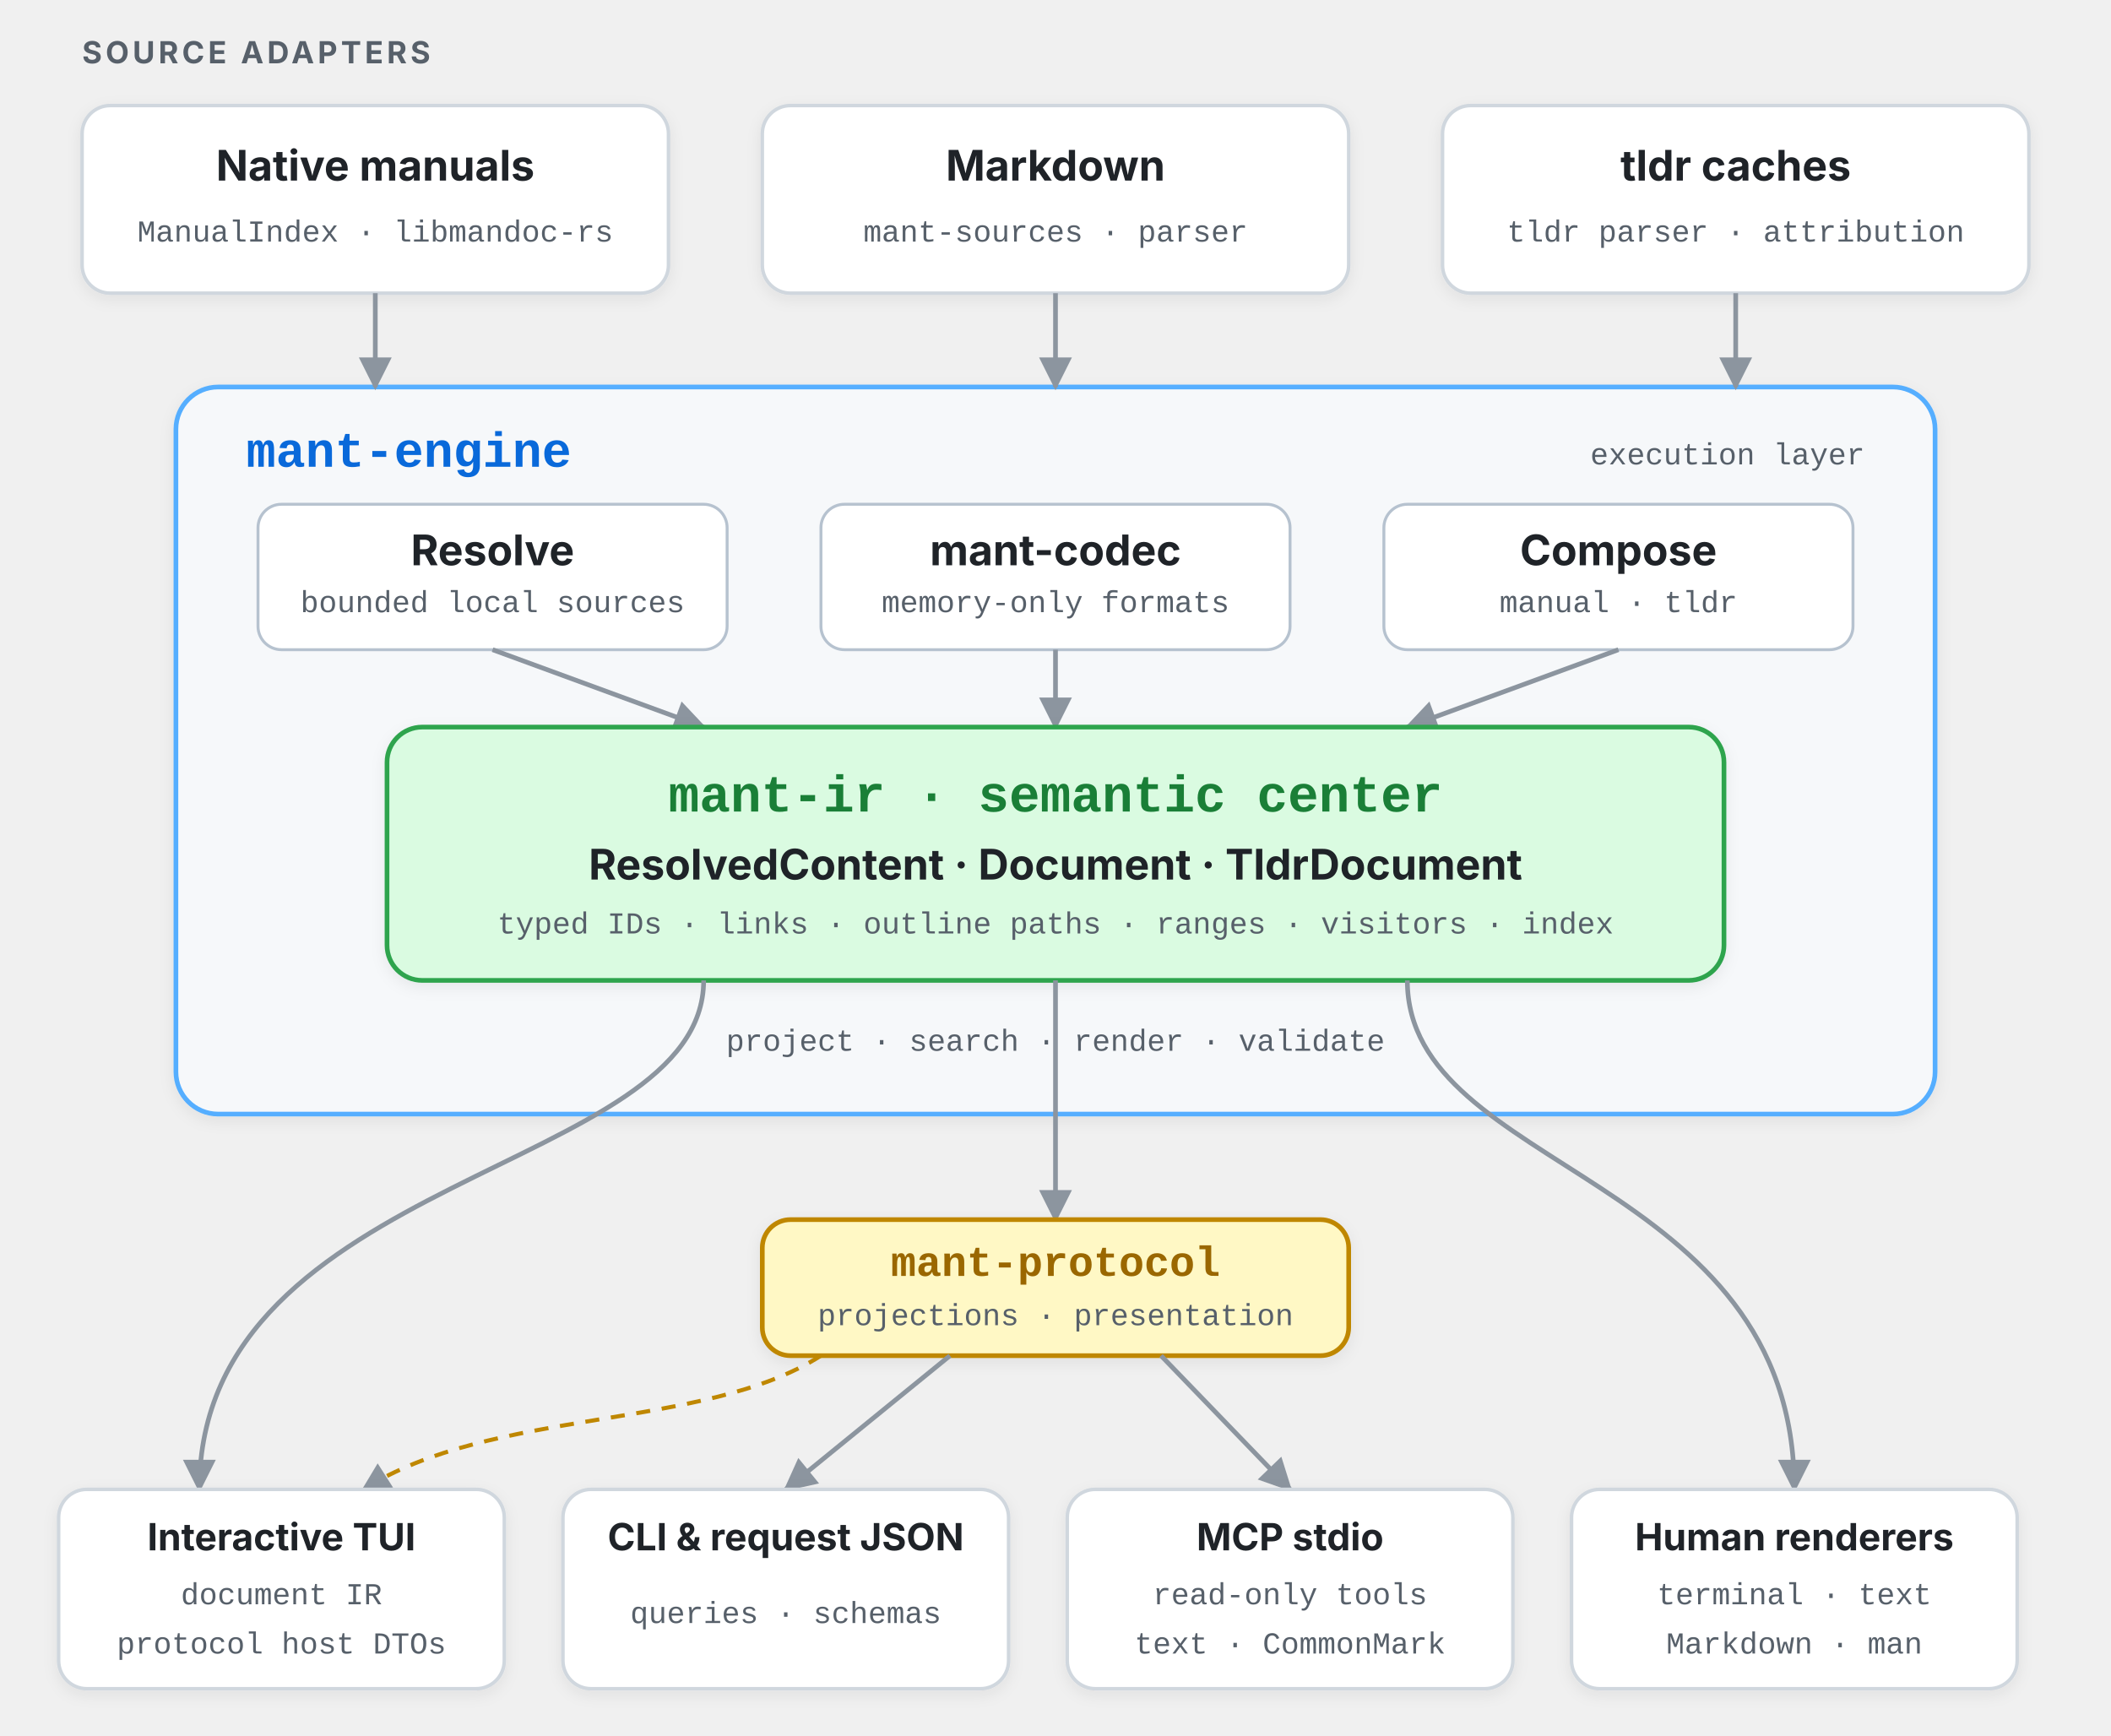
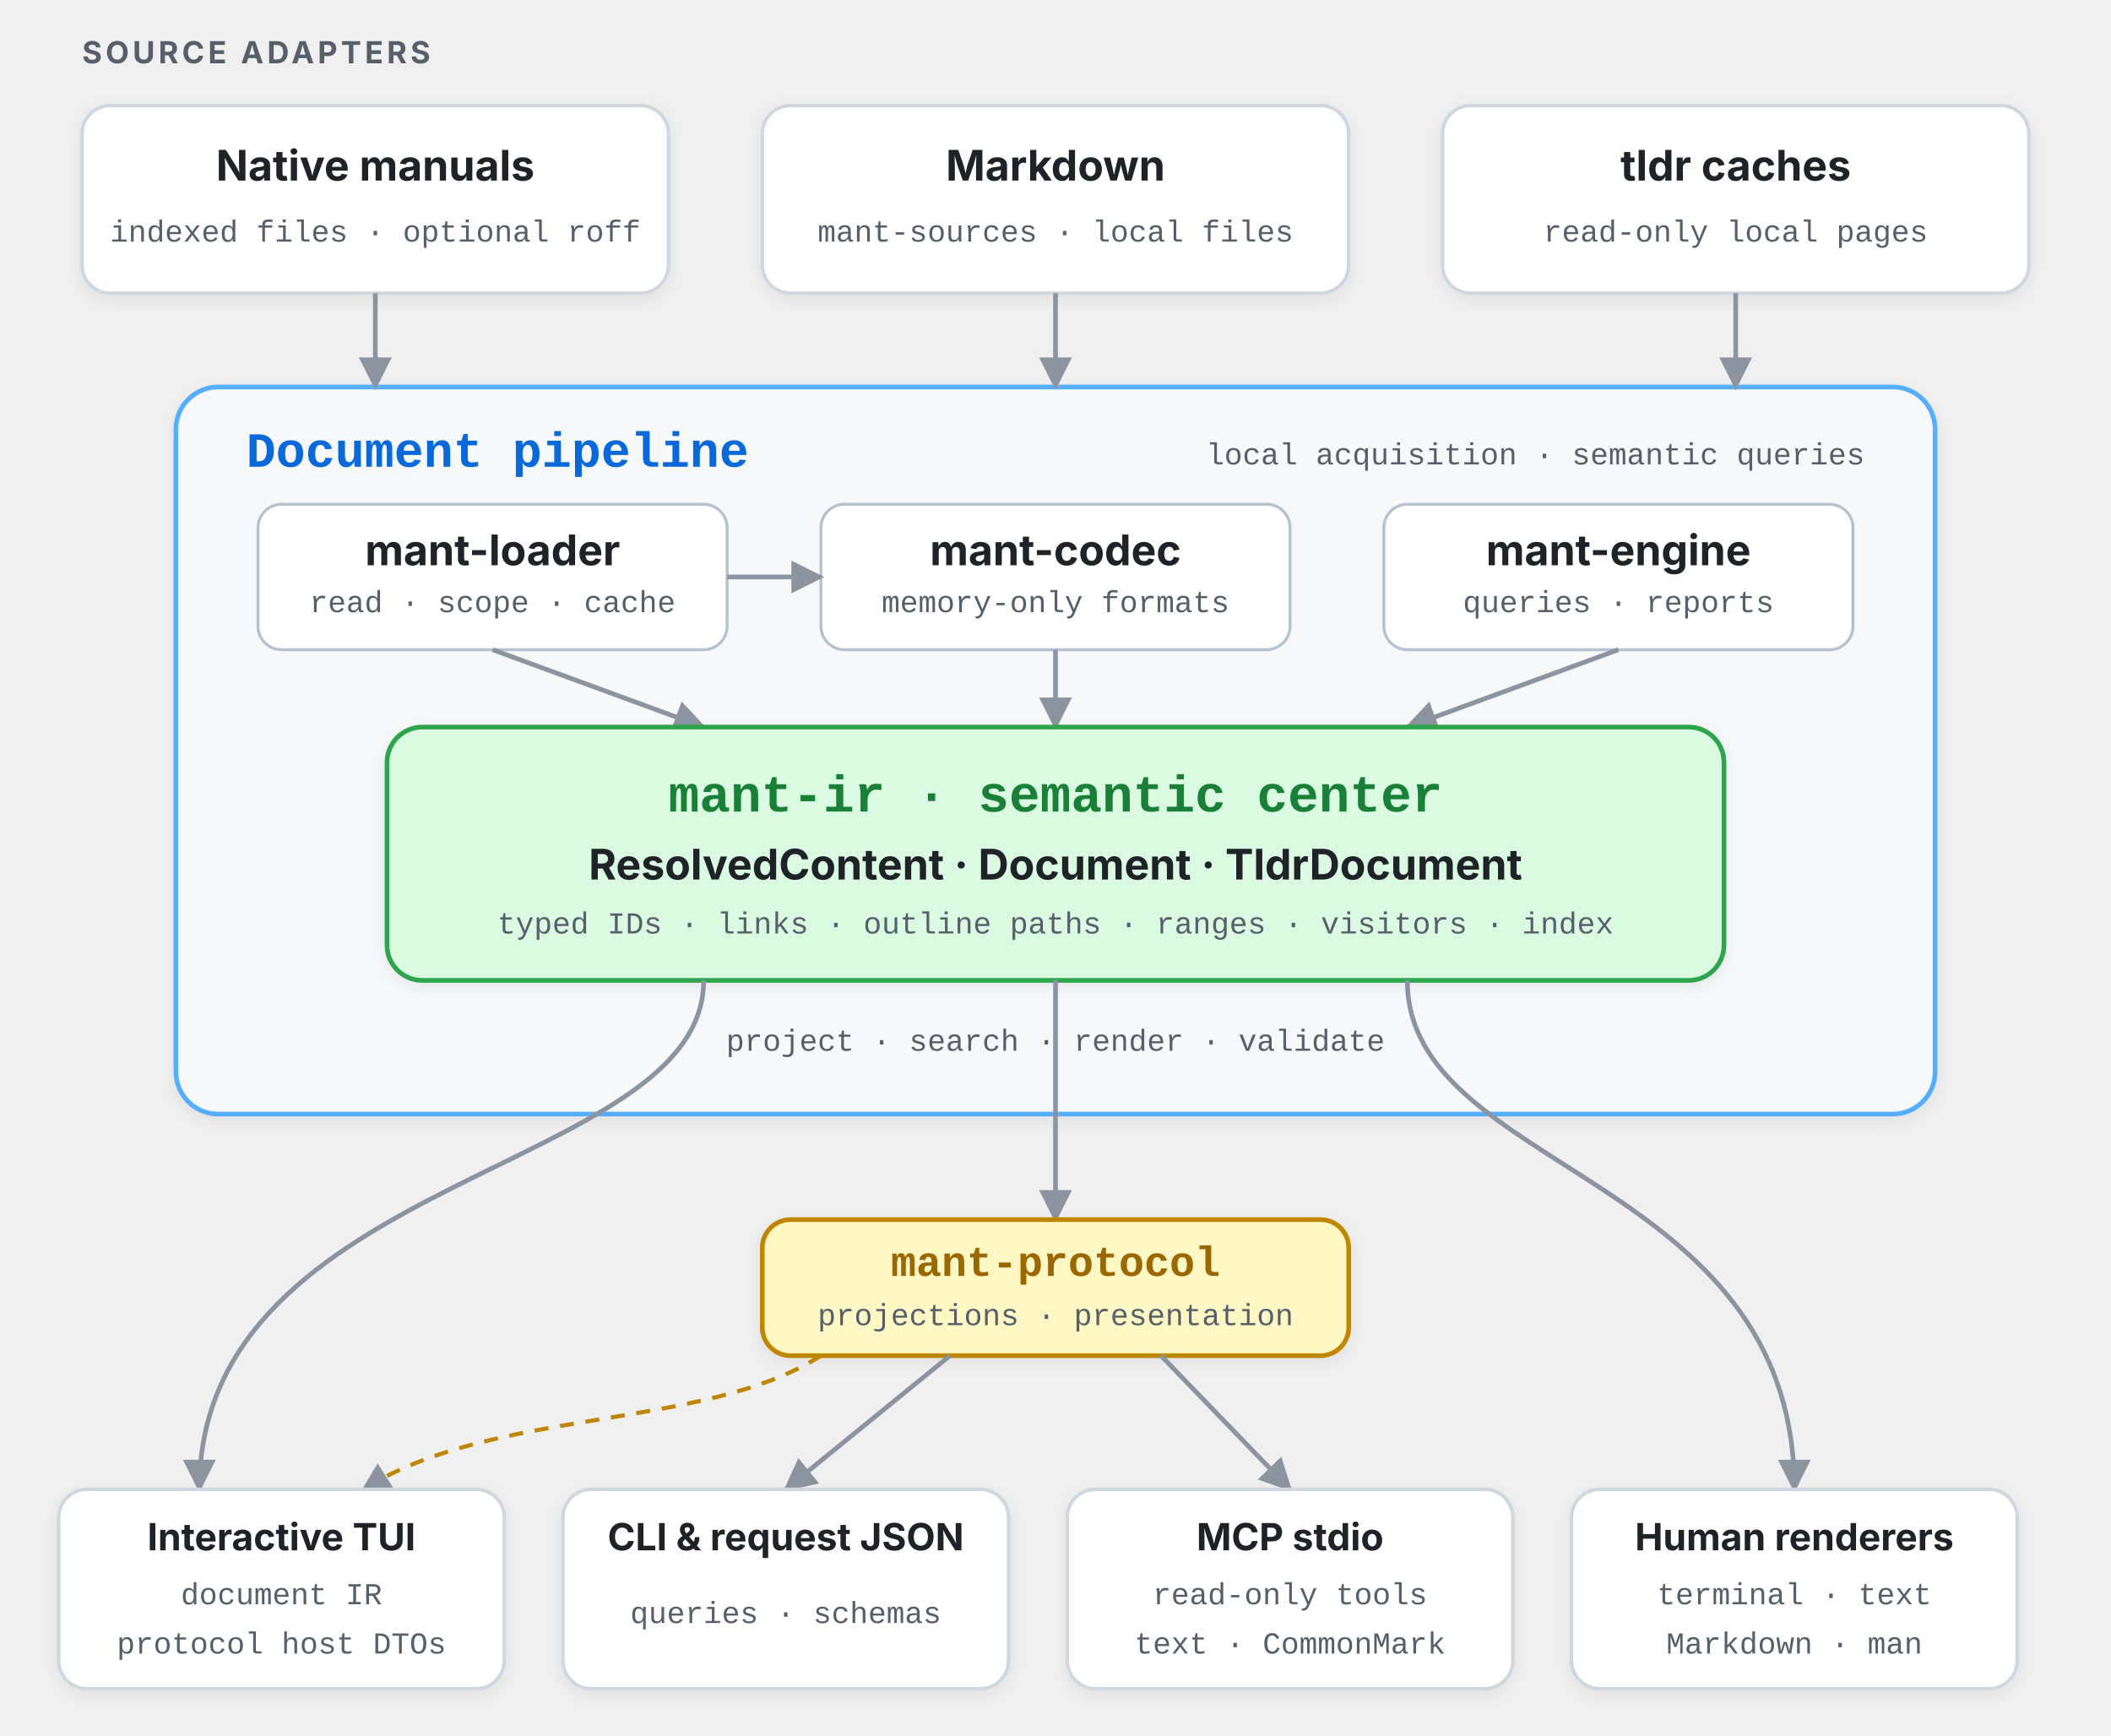
<svg xmlns="http://www.w3.org/2000/svg" width="900" height="740" viewBox="0 0 900 740" role="img" aria-labelledby="title description">
  <defs>
    <marker id="arrow" viewBox="0 0 10 10" refX="9" refY="5" markerWidth="7" markerHeight="7" orient="auto-start-reverse">
      <path d="M 0 0 L 10 5 L 0 10 z" class="arrow-head" />
    </marker>
    <filter id="shadow" x="-10%" y="-10%" width="120%" height="130%">
      <feDropShadow dx="0" dy="2" stdDeviation="3" flood-opacity="0.07" />
    </filter>
    <style>
      .card { fill: #ffffff; stroke: #d0d7de; stroke-width: 1.5; }
      .engine { fill: #f6f8fa; stroke: #54aeff; stroke-width: 2; }
      .stage { fill: #ffffff; stroke: #b6c2cf; stroke-width: 1.25; }
      .ir { fill: #dafbe1; stroke: #2da44e; stroke-width: 2; }
      .protocol { fill: #fff8c5; stroke: #bf8700; stroke-width: 2; }
      .connector { fill: none; stroke: #8c959f; stroke-width: 2; marker-end: url(#arrow); }
      .protocol-connector { fill: none; stroke: #bf8700; stroke-width: 1.75; stroke-dasharray: 6 5; marker-end: url(#arrow); }
      .arrow-head { fill: #8c959f; }
      .label { fill: #57606a; font: 650 13px -apple-system, BlinkMacSystemFont, "Segoe UI", sans-serif; letter-spacing: 1.5px; }
      .title { fill: #1f2328; font: 650 18px -apple-system, BlinkMacSystemFont, "Segoe UI", sans-serif; }
      .detail { fill: #57606a; font: 13px ui-monospace, SFMono-Regular, Consolas, "Liberation Mono", monospace; }
      .engine-title { fill: #0969da; font: 700 21px ui-monospace, SFMono-Regular, Consolas, "Liberation Mono", monospace; }
      .ir-title { fill: #1a7f37; font: 700 22px ui-monospace, SFMono-Regular, Consolas, "Liberation Mono", monospace; }
      .protocol-title { fill: #9a6700; font: 700 18px ui-monospace, SFMono-Regular, Consolas, "Liberation Mono", monospace; }
      .interface-title { fill: #1f2328; font: 650 16px -apple-system, BlinkMacSystemFont, "Segoe UI", sans-serif; }
      @media (prefers-color-scheme: dark) {
        .card, .stage { fill: #161b22; stroke: #30363d; }
        .engine { fill: #0d2033; stroke: #1f6feb; }
        .ir { fill: #173b24; stroke: #2ea043; }
        .protocol { fill: #3b2e0b; stroke: #d29922; }
        .connector { stroke: #6e7681; }
        .protocol-connector { stroke: #d29922; }
        .arrow-head { fill: #6e7681; }
        .label, .detail { fill: #8b949e; }
        .title { fill: #f0f6fc; }
        .engine-title { fill: #58a6ff; }
        .ir-title { fill: #56d364; }
        .protocol-title { fill: #e3b341; }
        .interface-title { fill: #f0f6fc; }
      }
    </style>
  </defs>
  <text x="35" y="27" class="label">SOURCE ADAPTERS</text>
  <g filter="url(#shadow)">
    <rect x="35" y="45" width="250" height="80" rx="12" class="card" />
    <rect x="325" y="45" width="250" height="80" rx="12" class="card" />
    <rect x="615" y="45" width="250" height="80" rx="12" class="card" />
  </g>
  <text x="160" y="77" text-anchor="middle" class="title">Native manuals</text>
-   <text x="160" y="103" text-anchor="middle" class="detail">ManualIndex · libmandoc-rs</text>
+   <text x="160" y="103" text-anchor="middle" class="detail">indexed files · optional roff</text>
  <text x="450" y="77" text-anchor="middle" class="title">Markdown</text>
-   <text x="450" y="103" text-anchor="middle" class="detail">mant-sources · parser</text>
+   <text x="450" y="103" text-anchor="middle" class="detail">mant-sources · local files</text>
  <text x="740" y="77" text-anchor="middle" class="title">tldr caches</text>
-   <text x="740" y="103" text-anchor="middle" class="detail">tldr parser · attribution</text>
+   <text x="740" y="103" text-anchor="middle" class="detail">read-only local pages</text>
  <g filter="url(#shadow)">
    <rect x="75" y="165" width="750" height="310" rx="18" class="engine" />
  </g>
  <path d="M 160 125 L 160 165" class="connector" />
  <path d="M 450 125 L 450 165" class="connector" />
  <path d="M 740 125 L 740 165" class="connector" />
-   <text x="105" y="199" class="engine-title">mant-engine</text>
-   <text x="795" y="198" text-anchor="end" class="detail">execution layer</text>
+   <text x="105" y="199" class="engine-title">Document pipeline</text>
+   <text x="795" y="198" text-anchor="end" class="detail">local acquisition · semantic queries</text>
  <g>
    <rect x="110" y="215" width="200" height="62" rx="10" class="stage" />
    <rect x="350" y="215" width="200" height="62" rx="10" class="stage" />
    <rect x="590" y="215" width="200" height="62" rx="10" class="stage" />
  </g>
-   <text x="210" y="241" text-anchor="middle" class="title">Resolve</text>
-   <text x="210" y="261" text-anchor="middle" class="detail">bounded local sources</text>
+   <text x="210" y="241" text-anchor="middle" class="title">mant-loader</text>
+   <text x="210" y="261" text-anchor="middle" class="detail">read · scope · cache</text>
  <text x="450" y="241" text-anchor="middle" class="title">mant-codec</text>
  <text x="450" y="261" text-anchor="middle" class="detail">memory-only formats</text>
-   <text x="690" y="241" text-anchor="middle" class="title">Compose</text>
-   <text x="690" y="261" text-anchor="middle" class="detail">manual · tldr</text>
+   <text x="690" y="241" text-anchor="middle" class="title">mant-engine</text>
+   <text x="690" y="261" text-anchor="middle" class="detail">queries · reports</text>
+   <path d="M 310 246 L 350 246" class="connector" />
  <path d="M 210 277 L 300 310" class="connector" />
  <path d="M 450 277 L 450 310" class="connector" />
  <path d="M 690 277 L 600 310" class="connector" />
  <g filter="url(#shadow)">
    <rect x="165" y="310" width="570" height="108" rx="15" class="ir" />
  </g>
  <text x="450" y="346" text-anchor="middle" class="ir-title">mant-ir · semantic center</text>
  <text x="450" y="375" text-anchor="middle" class="title">ResolvedContent · Document · TldrDocument</text>
  <text x="450" y="398" text-anchor="middle" class="detail">typed IDs · links · outline paths · ranges · visitors · index</text>
  <text x="450" y="448" text-anchor="middle" class="detail">project · search · render · validate</text>
  <path d="M 300 418 C 300 500, 85 500, 85 635" class="connector" />
  <path d="M 600 418 C 600 500, 765 500, 765 635" class="connector" />
  <path d="M 450 418 L 450 520" class="connector" />
  <g filter="url(#shadow)">
    <rect x="325" y="520" width="250" height="58" rx="12" class="protocol" />
  </g>
  <text x="450" y="544" text-anchor="middle" class="protocol-title">mant-protocol</text>
  <text x="450" y="565" text-anchor="middle" class="detail">projections · presentation</text>
  <path d="M 350 578 C 300 610, 210 600, 155 635" class="protocol-connector" />
  <path d="M 405 578 L 335 635" class="connector" />
  <path d="M 495 578 L 550 635" class="connector" />
  <g filter="url(#shadow)">
    <rect x="25" y="635" width="190" height="85" rx="12" class="card" />
    <rect x="240" y="635" width="190" height="85" rx="12" class="card" />
    <rect x="455" y="635" width="190" height="85" rx="12" class="card" />
    <rect x="670" y="635" width="190" height="85" rx="12" class="card" />
  </g>
  <text x="120" y="661" text-anchor="middle" class="interface-title">Interactive TUI</text>
  <text x="120" y="684" text-anchor="middle" class="detail">document IR</text>
  <text x="120" y="705" text-anchor="middle" class="detail">protocol host DTOs</text>
  <text x="335" y="661" text-anchor="middle" class="interface-title">CLI &amp; request JSON</text>
  <text x="335" y="692" text-anchor="middle" class="detail">queries · schemas</text>
  <text x="550" y="661" text-anchor="middle" class="interface-title">MCP stdio</text>
  <text x="550" y="684" text-anchor="middle" class="detail">read-only tools</text>
  <text x="550" y="705" text-anchor="middle" class="detail">text · CommonMark</text>
  <text x="765" y="661" text-anchor="middle" class="interface-title">Human renderers</text>
  <text x="765" y="684" text-anchor="middle" class="detail">terminal · text</text>
  <text x="765" y="705" text-anchor="middle" class="detail">Markdown · man</text>
</svg>
